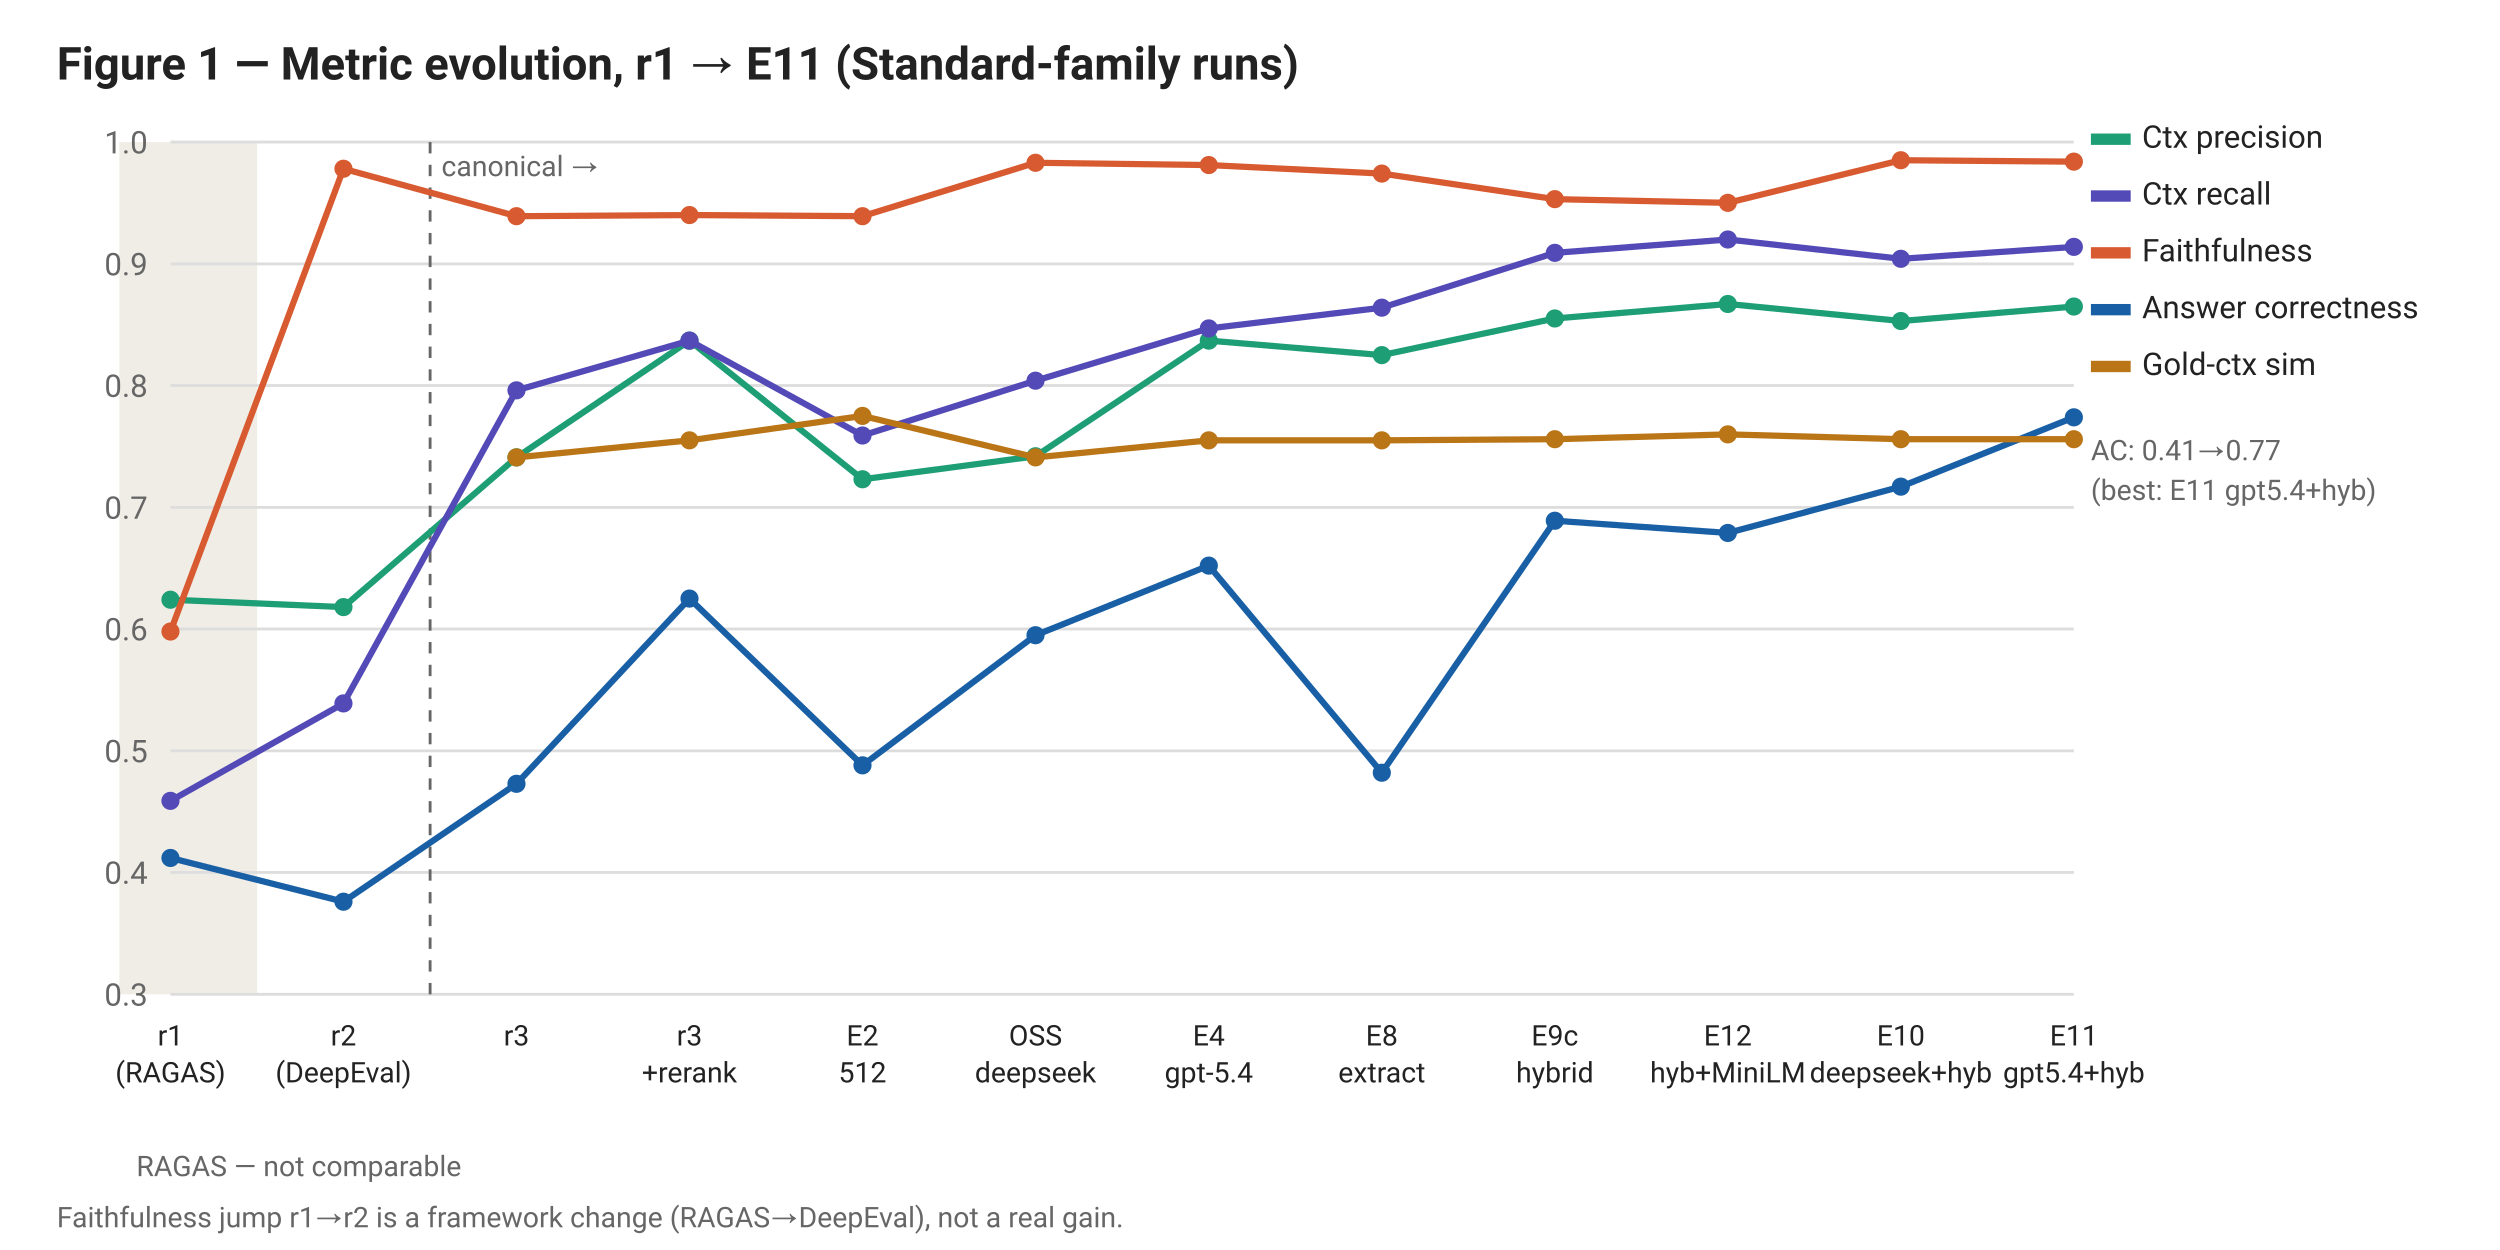
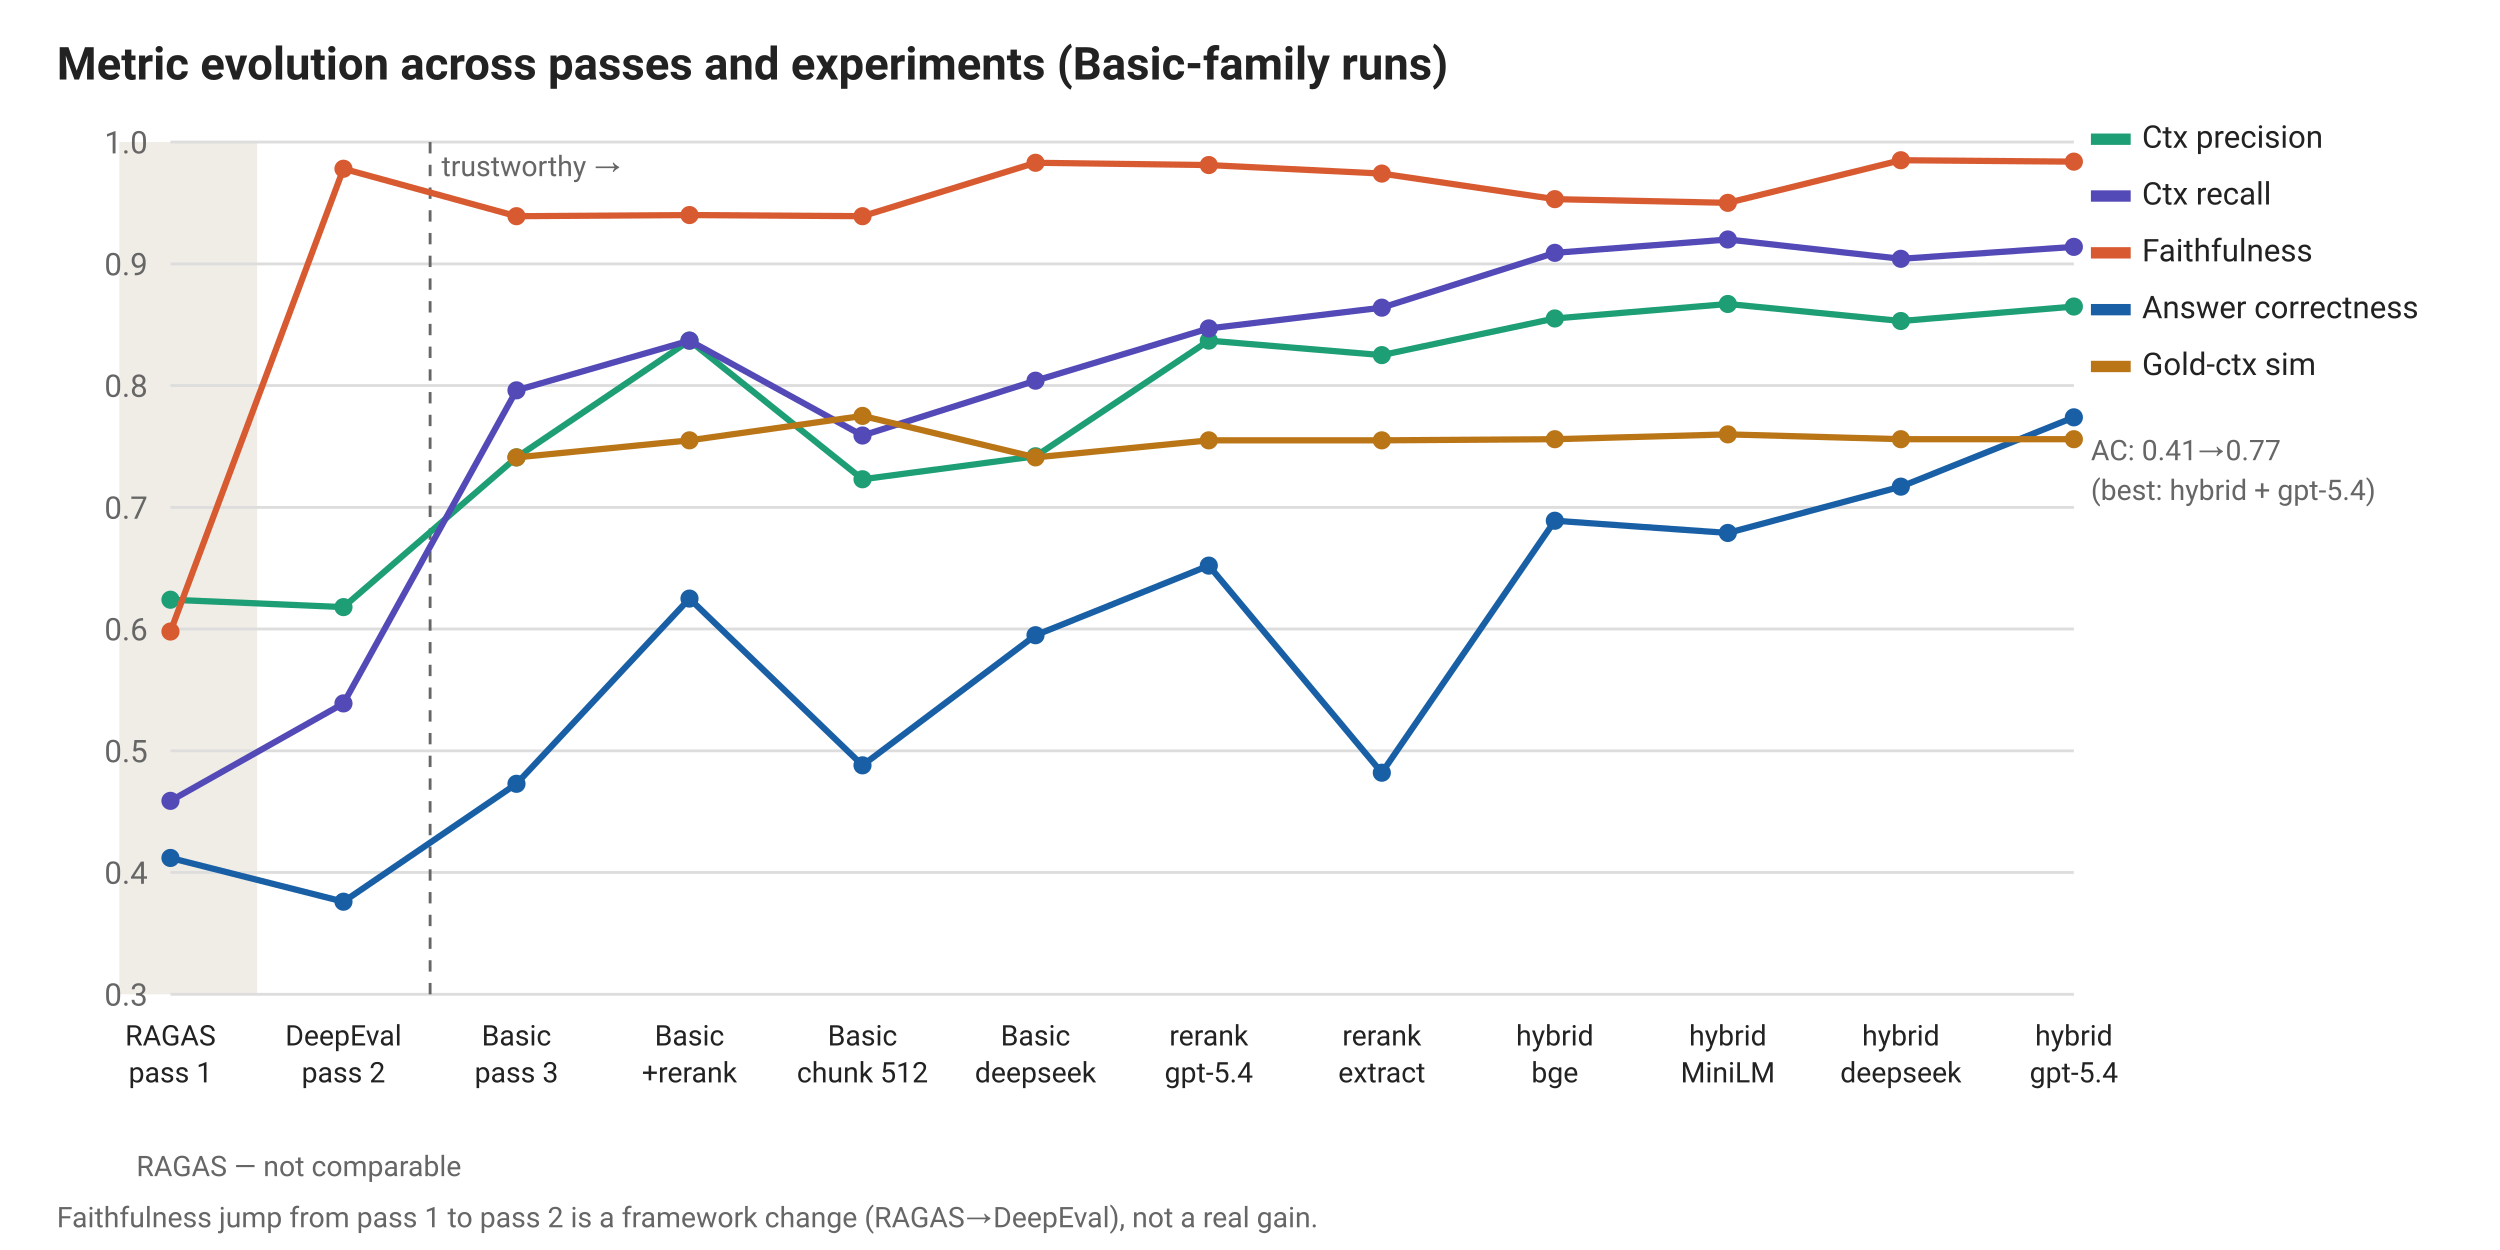
<svg xmlns="http://www.w3.org/2000/svg" width="880" height="440" viewBox="0 0 880 440" font-family="-apple-system,BHF,Segoe UI,Roboto,Helvetica,Arial,sans-serif">
  <rect width="880" height="440" fill="white" />
-   <text x="20.0" y="28.0" font-size="16" text-anchor="start" fill="#222222" font-weight="600">Figure 1 — Metric evolution, r1 → E11 (Standard-family runs)</text>
+   <text x="20.0" y="28.0" font-size="16" text-anchor="start" fill="#222222" font-weight="600">Metric evolution across passes and experiments (Basic-family runs)</text>
  <rect x="42.0" y="50.0" width="48.5" height="300.0" fill="#f0ede6" stroke="none" stroke-width="1" rx="0" />
  <text x="48.0" y="414.0" font-size="10" text-anchor="start" fill="#666666" font-weight="400">RAGAS — not comparable</text>
  <line x1="60.0" y1="350.0" x2="730.0" y2="350.0" stroke="#dddddd" stroke-width="1" />
  <text x="52.0" y="354.0" font-size="11" text-anchor="end" fill="#666666" font-weight="400">0.3</text>
  <line x1="60.0" y1="307.1" x2="730.0" y2="307.1" stroke="#dddddd" stroke-width="1" />
  <text x="52.0" y="311.1" font-size="11" text-anchor="end" fill="#666666" font-weight="400">0.4</text>
  <line x1="60.0" y1="264.3" x2="730.0" y2="264.3" stroke="#dddddd" stroke-width="1" />
  <text x="52.0" y="268.3" font-size="11" text-anchor="end" fill="#666666" font-weight="400">0.5</text>
  <line x1="60.0" y1="221.4" x2="730.0" y2="221.4" stroke="#dddddd" stroke-width="1" />
  <text x="52.0" y="225.4" font-size="11" text-anchor="end" fill="#666666" font-weight="400">0.6</text>
  <line x1="60.0" y1="178.6" x2="730.0" y2="178.6" stroke="#dddddd" stroke-width="1" />
  <text x="52.0" y="182.6" font-size="11" text-anchor="end" fill="#666666" font-weight="400">0.7</text>
  <line x1="60.0" y1="135.7" x2="730.0" y2="135.7" stroke="#dddddd" stroke-width="1" />
  <text x="52.0" y="139.7" font-size="11" text-anchor="end" fill="#666666" font-weight="400">0.8</text>
  <line x1="60.0" y1="92.9" x2="730.0" y2="92.9" stroke="#dddddd" stroke-width="1" />
  <text x="52.0" y="96.9" font-size="11" text-anchor="end" fill="#666666" font-weight="400">0.9</text>
  <line x1="60.0" y1="50.0" x2="730.0" y2="50.0" stroke="#dddddd" stroke-width="1" />
  <text x="52.0" y="54.0" font-size="11" text-anchor="end" fill="#666666" font-weight="400">1.0</text>
  <line x1="151.4" y1="50.0" x2="151.4" y2="350.0" stroke="#666666" stroke-width="1" stroke-dasharray="4,4" />
-   <text x="155.4" y="62.0" font-size="10" text-anchor="start" fill="#666666" font-weight="400">canonical →</text>
-   <text x="60.0" y="368.0" font-size="10" text-anchor="middle" fill="#222222" font-weight="400">r1</text>
-   <text x="60.0" y="381.0" font-size="10" text-anchor="middle" fill="#222222" font-weight="400">(RAGAS)</text>
-   <text x="120.9" y="368.0" font-size="10" text-anchor="middle" fill="#222222" font-weight="400">r2</text>
-   <text x="120.9" y="381.0" font-size="10" text-anchor="middle" fill="#222222" font-weight="400">(DeepEval)</text>
-   <text x="181.8" y="368.0" font-size="10" text-anchor="middle" fill="#222222" font-weight="400">r3</text>
-   <text x="242.7" y="368.0" font-size="10" text-anchor="middle" fill="#222222" font-weight="400">r3</text>
+   <text x="155.4" y="62.0" font-size="10" text-anchor="start" fill="#666666" font-weight="400">trustworthy →</text>
+   <text x="60.0" y="368.0" font-size="10" text-anchor="middle" fill="#222222" font-weight="400">RAGAS</text>
+   <text x="60.0" y="381.0" font-size="10" text-anchor="middle" fill="#222222" font-weight="400">pass 1</text>
+   <text x="120.9" y="368.0" font-size="10" text-anchor="middle" fill="#222222" font-weight="400">DeepEval</text>
+   <text x="120.9" y="381.0" font-size="10" text-anchor="middle" fill="#222222" font-weight="400">pass 2</text>
+   <text x="181.8" y="368.0" font-size="10" text-anchor="middle" fill="#222222" font-weight="400">Basic</text>
+   <text x="181.8" y="381.0" font-size="10" text-anchor="middle" fill="#222222" font-weight="400">pass 3</text>
+   <text x="242.7" y="368.0" font-size="10" text-anchor="middle" fill="#222222" font-weight="400">Basic</text>
  <text x="242.7" y="381.0" font-size="10" text-anchor="middle" fill="#222222" font-weight="400">+rerank</text>
-   <text x="303.6" y="368.0" font-size="10" text-anchor="middle" fill="#222222" font-weight="400">E2</text>
-   <text x="303.6" y="381.0" font-size="10" text-anchor="middle" fill="#222222" font-weight="400">512</text>
-   <text x="364.5" y="368.0" font-size="10" text-anchor="middle" fill="#222222" font-weight="400">OSS</text>
+   <text x="303.6" y="368.0" font-size="10" text-anchor="middle" fill="#222222" font-weight="400">Basic</text>
+   <text x="303.6" y="381.0" font-size="10" text-anchor="middle" fill="#222222" font-weight="400">chunk 512</text>
+   <text x="364.5" y="368.0" font-size="10" text-anchor="middle" fill="#222222" font-weight="400">Basic</text>
  <text x="364.5" y="381.0" font-size="10" text-anchor="middle" fill="#222222" font-weight="400">deepseek</text>
-   <text x="425.5" y="368.0" font-size="10" text-anchor="middle" fill="#222222" font-weight="400">E4</text>
+   <text x="425.5" y="368.0" font-size="10" text-anchor="middle" fill="#222222" font-weight="400">rerank</text>
  <text x="425.5" y="381.0" font-size="10" text-anchor="middle" fill="#222222" font-weight="400">gpt-5.4</text>
-   <text x="486.4" y="368.0" font-size="10" text-anchor="middle" fill="#222222" font-weight="400">E8</text>
+   <text x="486.4" y="368.0" font-size="10" text-anchor="middle" fill="#222222" font-weight="400">rerank</text>
  <text x="486.4" y="381.0" font-size="10" text-anchor="middle" fill="#222222" font-weight="400">extract</text>
-   <text x="547.3" y="368.0" font-size="10" text-anchor="middle" fill="#222222" font-weight="400">E9c</text>
-   <text x="547.3" y="381.0" font-size="10" text-anchor="middle" fill="#222222" font-weight="400">hybrid</text>
-   <text x="608.2" y="368.0" font-size="10" text-anchor="middle" fill="#222222" font-weight="400">E12</text>
-   <text x="608.2" y="381.0" font-size="10" text-anchor="middle" fill="#222222" font-weight="400">hyb+MiniLM</text>
-   <text x="669.1" y="368.0" font-size="10" text-anchor="middle" fill="#222222" font-weight="400">E10</text>
-   <text x="669.1" y="381.0" font-size="10" text-anchor="middle" fill="#222222" font-weight="400">deepseek+hyb</text>
-   <text x="730.0" y="368.0" font-size="10" text-anchor="middle" fill="#222222" font-weight="400">E11</text>
-   <text x="730.0" y="381.0" font-size="10" text-anchor="middle" fill="#222222" font-weight="400">gpt5.4+hyb</text>
+   <text x="547.3" y="368.0" font-size="10" text-anchor="middle" fill="#222222" font-weight="400">hybrid</text>
+   <text x="547.3" y="381.0" font-size="10" text-anchor="middle" fill="#222222" font-weight="400">bge</text>
+   <text x="608.2" y="368.0" font-size="10" text-anchor="middle" fill="#222222" font-weight="400">hybrid</text>
+   <text x="608.2" y="381.0" font-size="10" text-anchor="middle" fill="#222222" font-weight="400">MiniLM</text>
+   <text x="669.1" y="368.0" font-size="10" text-anchor="middle" fill="#222222" font-weight="400">hybrid</text>
+   <text x="669.1" y="381.0" font-size="10" text-anchor="middle" fill="#222222" font-weight="400">deepseek</text>
+   <text x="730.0" y="368.0" font-size="10" text-anchor="middle" fill="#222222" font-weight="400">hybrid</text>
+   <text x="730.0" y="381.0" font-size="10" text-anchor="middle" fill="#222222" font-weight="400">gpt-5.4</text>
  <path d="M60.0 211.1 L120.9 213.7 L181.8 161.0 L242.7 119.9 L303.6 168.7 L364.5 160.6 L425.5 119.9 L486.4 125.0 L547.3 112.1 L608.2 107.0 L669.1 113.0 L730.0 107.9" fill="none" stroke="#1D9E75" stroke-width="2.2" />
  <circle cx="60.0" cy="211.1" r="3.2" fill="#1D9E75" />
  <circle cx="120.9" cy="213.7" r="3.2" fill="#1D9E75" />
  <circle cx="181.8" cy="161.0" r="3.2" fill="#1D9E75" />
  <circle cx="242.7" cy="119.9" r="3.2" fill="#1D9E75" />
  <circle cx="303.6" cy="168.7" r="3.2" fill="#1D9E75" />
  <circle cx="364.5" cy="160.6" r="3.2" fill="#1D9E75" />
  <circle cx="425.5" cy="119.9" r="3.2" fill="#1D9E75" />
  <circle cx="486.4" cy="125.0" r="3.2" fill="#1D9E75" />
  <circle cx="547.3" cy="112.1" r="3.2" fill="#1D9E75" />
  <circle cx="608.2" cy="107.0" r="3.2" fill="#1D9E75" />
  <circle cx="669.1" cy="113.0" r="3.2" fill="#1D9E75" />
  <circle cx="730.0" cy="107.9" r="3.2" fill="#1D9E75" />
  <path d="M60.0 281.9 L120.9 247.6 L181.8 137.4 L242.7 119.9 L303.6 153.3 L364.5 134.0 L425.5 115.6 L486.4 108.3 L547.3 89.0 L608.2 84.3 L669.1 91.1 L730.0 86.9" fill="none" stroke="#534AB7" stroke-width="2.2" />
  <circle cx="60.0" cy="281.9" r="3.2" fill="#534AB7" />
  <circle cx="120.9" cy="247.6" r="3.2" fill="#534AB7" />
  <circle cx="181.8" cy="137.4" r="3.2" fill="#534AB7" />
  <circle cx="242.7" cy="119.9" r="3.2" fill="#534AB7" />
  <circle cx="303.6" cy="153.3" r="3.2" fill="#534AB7" />
  <circle cx="364.5" cy="134.0" r="3.2" fill="#534AB7" />
  <circle cx="425.5" cy="115.6" r="3.2" fill="#534AB7" />
  <circle cx="486.4" cy="108.3" r="3.2" fill="#534AB7" />
  <circle cx="547.3" cy="89.0" r="3.2" fill="#534AB7" />
  <circle cx="608.2" cy="84.3" r="3.2" fill="#534AB7" />
  <circle cx="669.1" cy="91.1" r="3.2" fill="#534AB7" />
  <circle cx="730.0" cy="86.9" r="3.2" fill="#534AB7" />
  <path d="M60.0 222.3 L120.9 59.4 L181.8 76.1 L242.7 75.7 L303.6 76.1 L364.5 57.3 L425.5 58.1 L486.4 61.1 L547.3 70.1 L608.2 71.4 L669.1 56.4 L730.0 56.9" fill="none" stroke="#D85A30" stroke-width="2.2" />
  <circle cx="60.0" cy="222.3" r="3.2" fill="#D85A30" />
  <circle cx="120.9" cy="59.4" r="3.2" fill="#D85A30" />
  <circle cx="181.8" cy="76.1" r="3.2" fill="#D85A30" />
  <circle cx="242.7" cy="75.7" r="3.2" fill="#D85A30" />
  <circle cx="303.6" cy="76.1" r="3.2" fill="#D85A30" />
  <circle cx="364.5" cy="57.3" r="3.2" fill="#D85A30" />
  <circle cx="425.5" cy="58.1" r="3.2" fill="#D85A30" />
  <circle cx="486.4" cy="61.1" r="3.2" fill="#D85A30" />
  <circle cx="547.3" cy="70.1" r="3.2" fill="#D85A30" />
  <circle cx="608.2" cy="71.4" r="3.2" fill="#D85A30" />
  <circle cx="669.1" cy="56.4" r="3.2" fill="#D85A30" />
  <circle cx="730.0" cy="56.9" r="3.2" fill="#D85A30" />
  <path d="M60.0 302.0 L120.9 317.4 L181.8 275.9 L242.7 210.7 L303.6 269.4 L364.5 223.6 L425.5 199.1 L486.4 272.0 L547.3 183.3 L608.2 187.6 L669.1 171.3 L730.0 146.9" fill="none" stroke="#185FA5" stroke-width="2.2" />
  <circle cx="60.0" cy="302.0" r="3.2" fill="#185FA5" />
  <circle cx="120.9" cy="317.4" r="3.2" fill="#185FA5" />
  <circle cx="181.8" cy="275.9" r="3.2" fill="#185FA5" />
  <circle cx="242.7" cy="210.7" r="3.2" fill="#185FA5" />
  <circle cx="303.6" cy="269.4" r="3.2" fill="#185FA5" />
  <circle cx="364.5" cy="223.6" r="3.2" fill="#185FA5" />
  <circle cx="425.5" cy="199.1" r="3.2" fill="#185FA5" />
  <circle cx="486.4" cy="272.0" r="3.2" fill="#185FA5" />
  <circle cx="547.3" cy="183.3" r="3.2" fill="#185FA5" />
  <circle cx="608.2" cy="187.6" r="3.2" fill="#185FA5" />
  <circle cx="669.1" cy="171.3" r="3.2" fill="#185FA5" />
  <circle cx="730.0" cy="146.9" r="3.2" fill="#185FA5" />
  <path d="M181.8 161.0 L242.7 155.0 L303.6 146.4 L364.5 161.0 L425.5 155.0 L486.4 155.0 L547.3 154.6 L608.2 152.9 L669.1 154.6 L730.0 154.6" fill="none" stroke="#BA7517" stroke-width="2.2" />
  <circle cx="181.8" cy="161.0" r="3.2" fill="#BA7517" />
  <circle cx="242.7" cy="155.0" r="3.2" fill="#BA7517" />
  <circle cx="303.6" cy="146.4" r="3.2" fill="#BA7517" />
  <circle cx="364.5" cy="161.0" r="3.2" fill="#BA7517" />
  <circle cx="425.5" cy="155.0" r="3.2" fill="#BA7517" />
  <circle cx="486.4" cy="155.0" r="3.2" fill="#BA7517" />
  <circle cx="547.3" cy="154.6" r="3.2" fill="#BA7517" />
  <circle cx="608.2" cy="152.9" r="3.2" fill="#BA7517" />
  <circle cx="669.1" cy="154.6" r="3.2" fill="#BA7517" />
  <circle cx="730.0" cy="154.6" r="3.2" fill="#BA7517" />
  <rect x="736.0" y="47.0" width="14.0" height="4.0" fill="#1D9E75" stroke="none" stroke-width="1" rx="0" />
  <text x="754.0" y="52.0" font-size="11" text-anchor="start" fill="#222222" font-weight="400">Ctx precision</text>
  <rect x="736.0" y="67.0" width="14.0" height="4.0" fill="#534AB7" stroke="none" stroke-width="1" rx="0" />
  <text x="754.0" y="72.0" font-size="11" text-anchor="start" fill="#222222" font-weight="400">Ctx recall</text>
  <rect x="736.0" y="87.0" width="14.0" height="4.0" fill="#D85A30" stroke="none" stroke-width="1" rx="0" />
  <text x="754.0" y="92.0" font-size="11" text-anchor="start" fill="#222222" font-weight="400">Faithfulness</text>
  <rect x="736.0" y="107.0" width="14.0" height="4.0" fill="#185FA5" stroke="none" stroke-width="1" rx="0" />
  <text x="754.0" y="112.0" font-size="11" text-anchor="start" fill="#222222" font-weight="400">Answer correctness</text>
  <rect x="736.0" y="127.0" width="14.0" height="4.0" fill="#BA7517" stroke="none" stroke-width="1" rx="0" />
  <text x="754.0" y="132.0" font-size="11" text-anchor="start" fill="#222222" font-weight="400">Gold-ctx sim</text>
  <text x="736.0" y="162.0" font-size="10" text-anchor="start" fill="#666666" font-weight="400">AC: 0.41→0.77</text>
-   <text x="736.0" y="176.0" font-size="10" text-anchor="start" fill="#666666" font-weight="400">(best: E11 gpt5.4+hyb)</text>
-   <text x="20.0" y="432.0" font-size="10" text-anchor="start" fill="#666666" font-weight="400">Faithfulness jump r1→r2 is a framework change (RAGAS→DeepEval), not a real gain.</text>
+   <text x="736.0" y="176.0" font-size="10" text-anchor="start" fill="#666666" font-weight="400">(best: hybrid + gpt-5.4)</text>
+   <text x="20.0" y="432.0" font-size="10" text-anchor="start" fill="#666666" font-weight="400">Faithfulness jump from pass 1 to pass 2 is a framework change (RAGAS→DeepEval), not a real gain.</text>
</svg>
